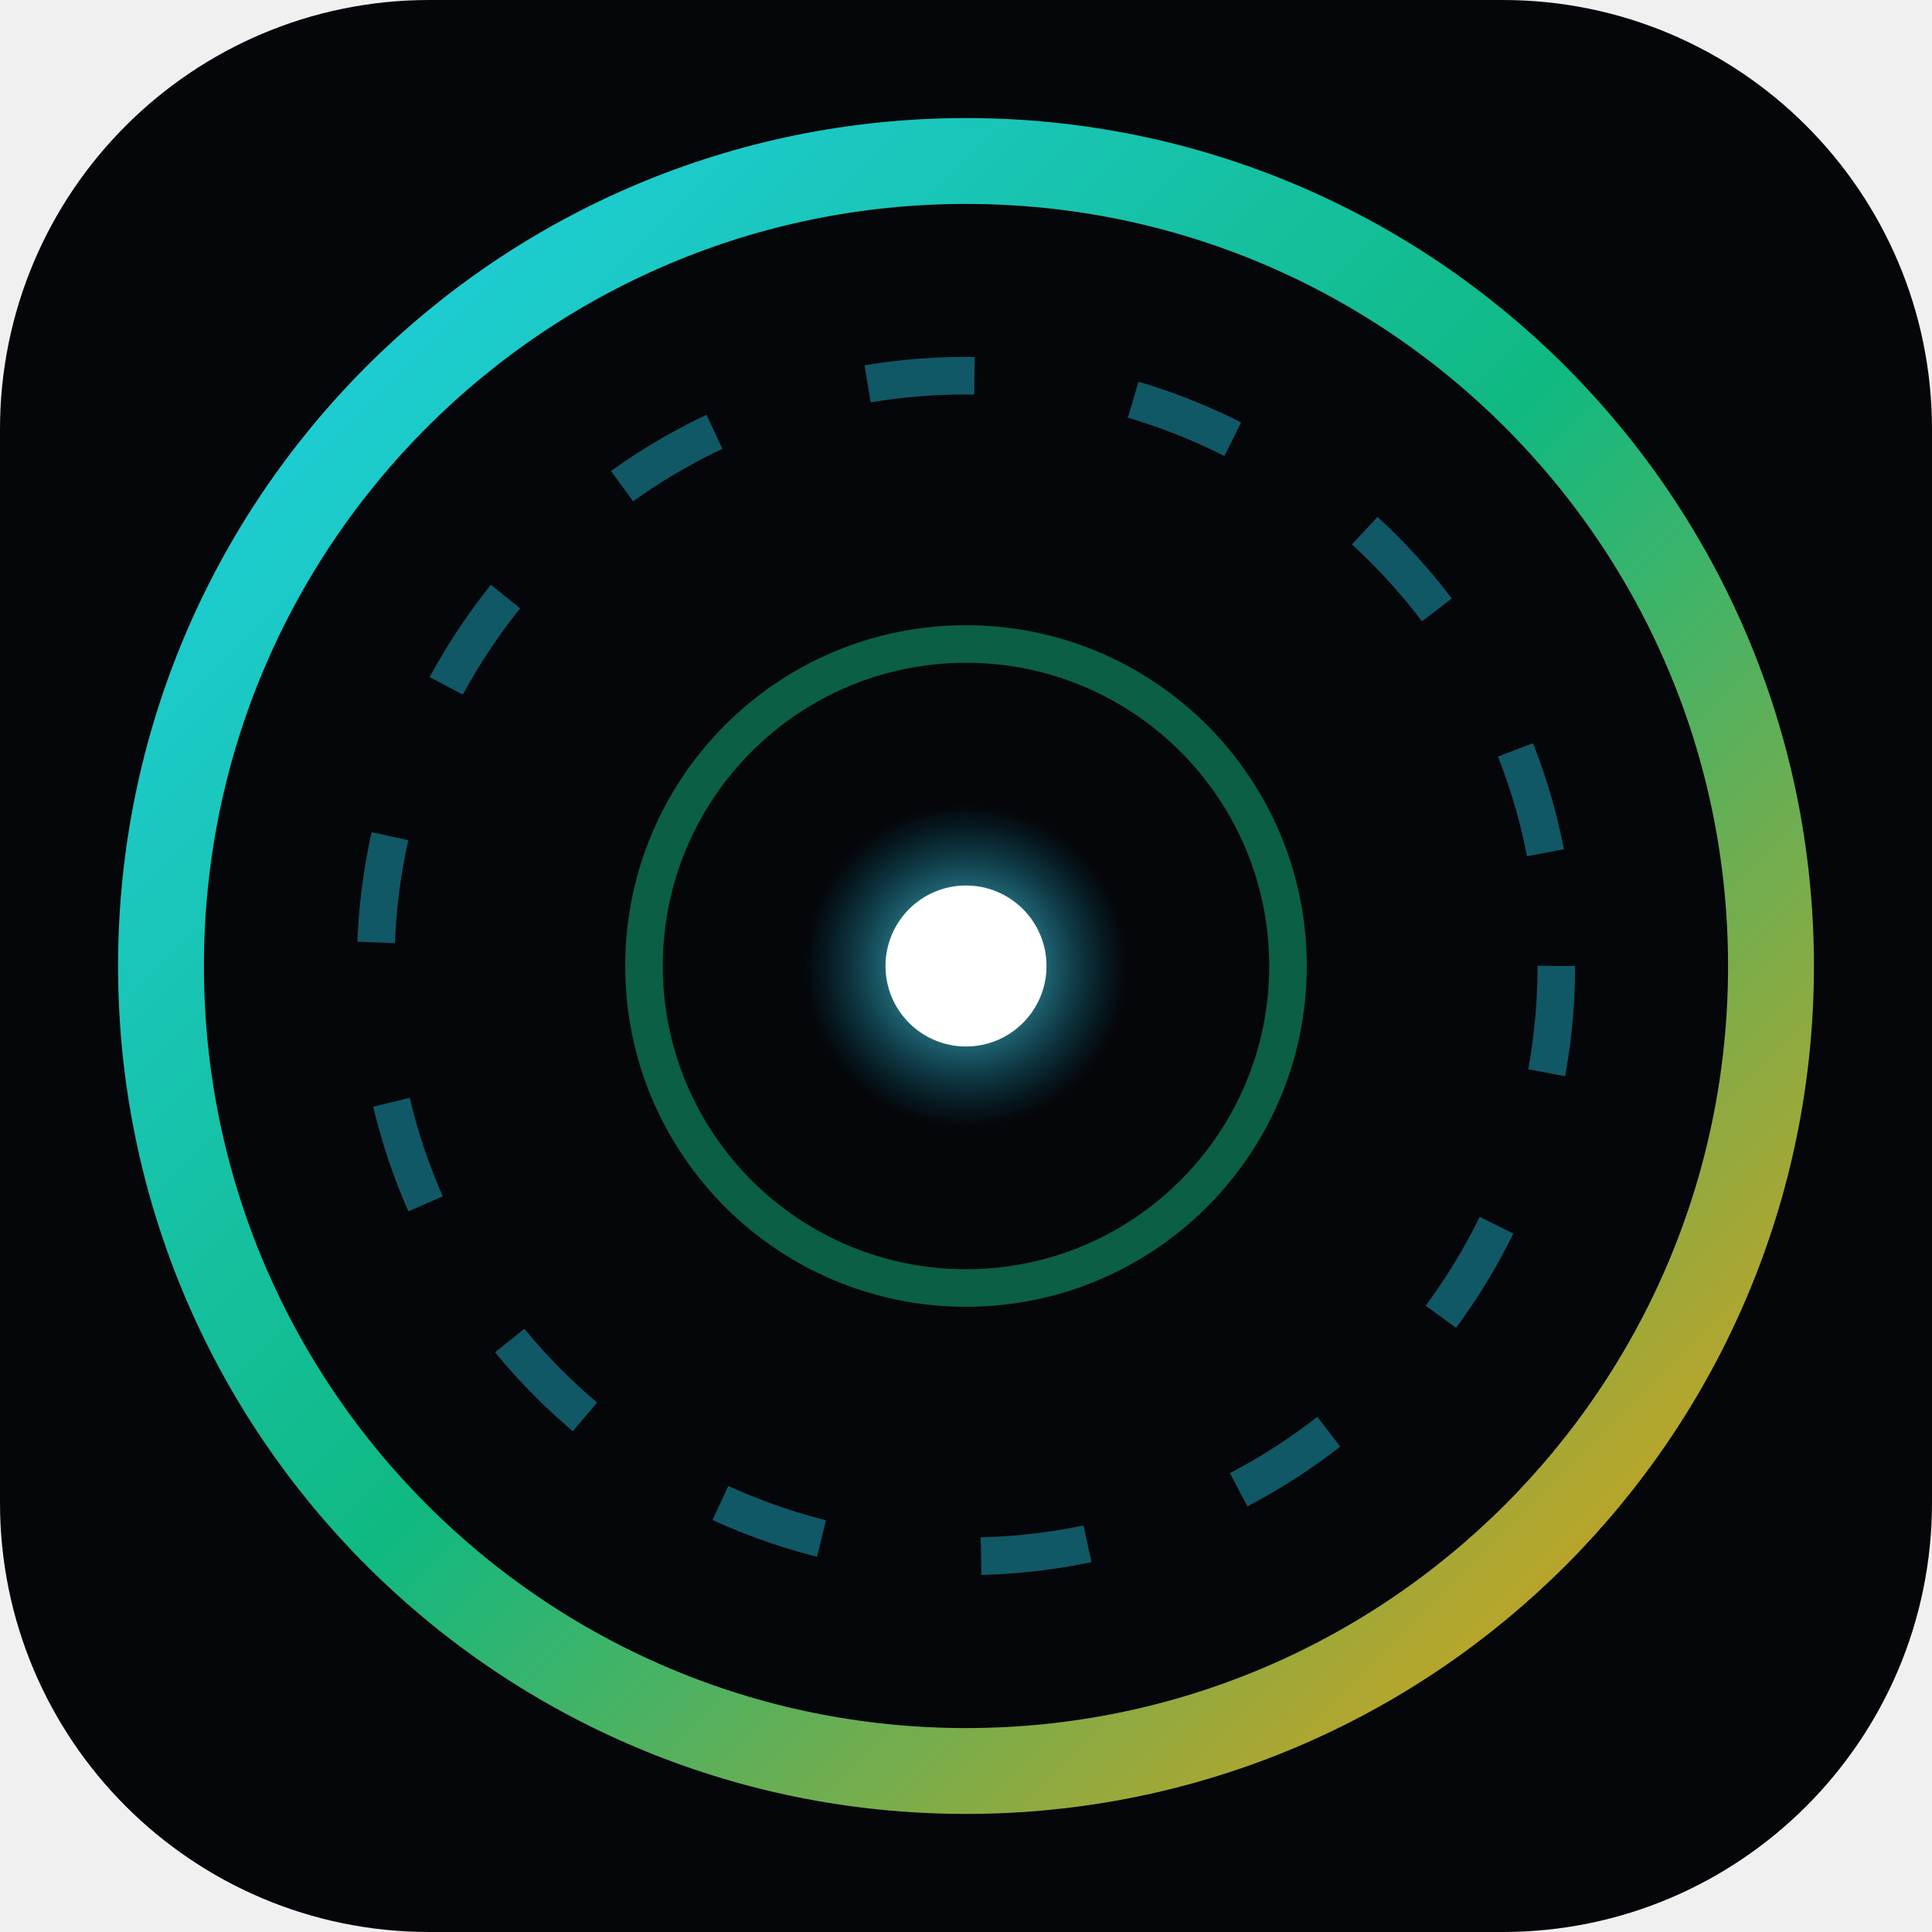
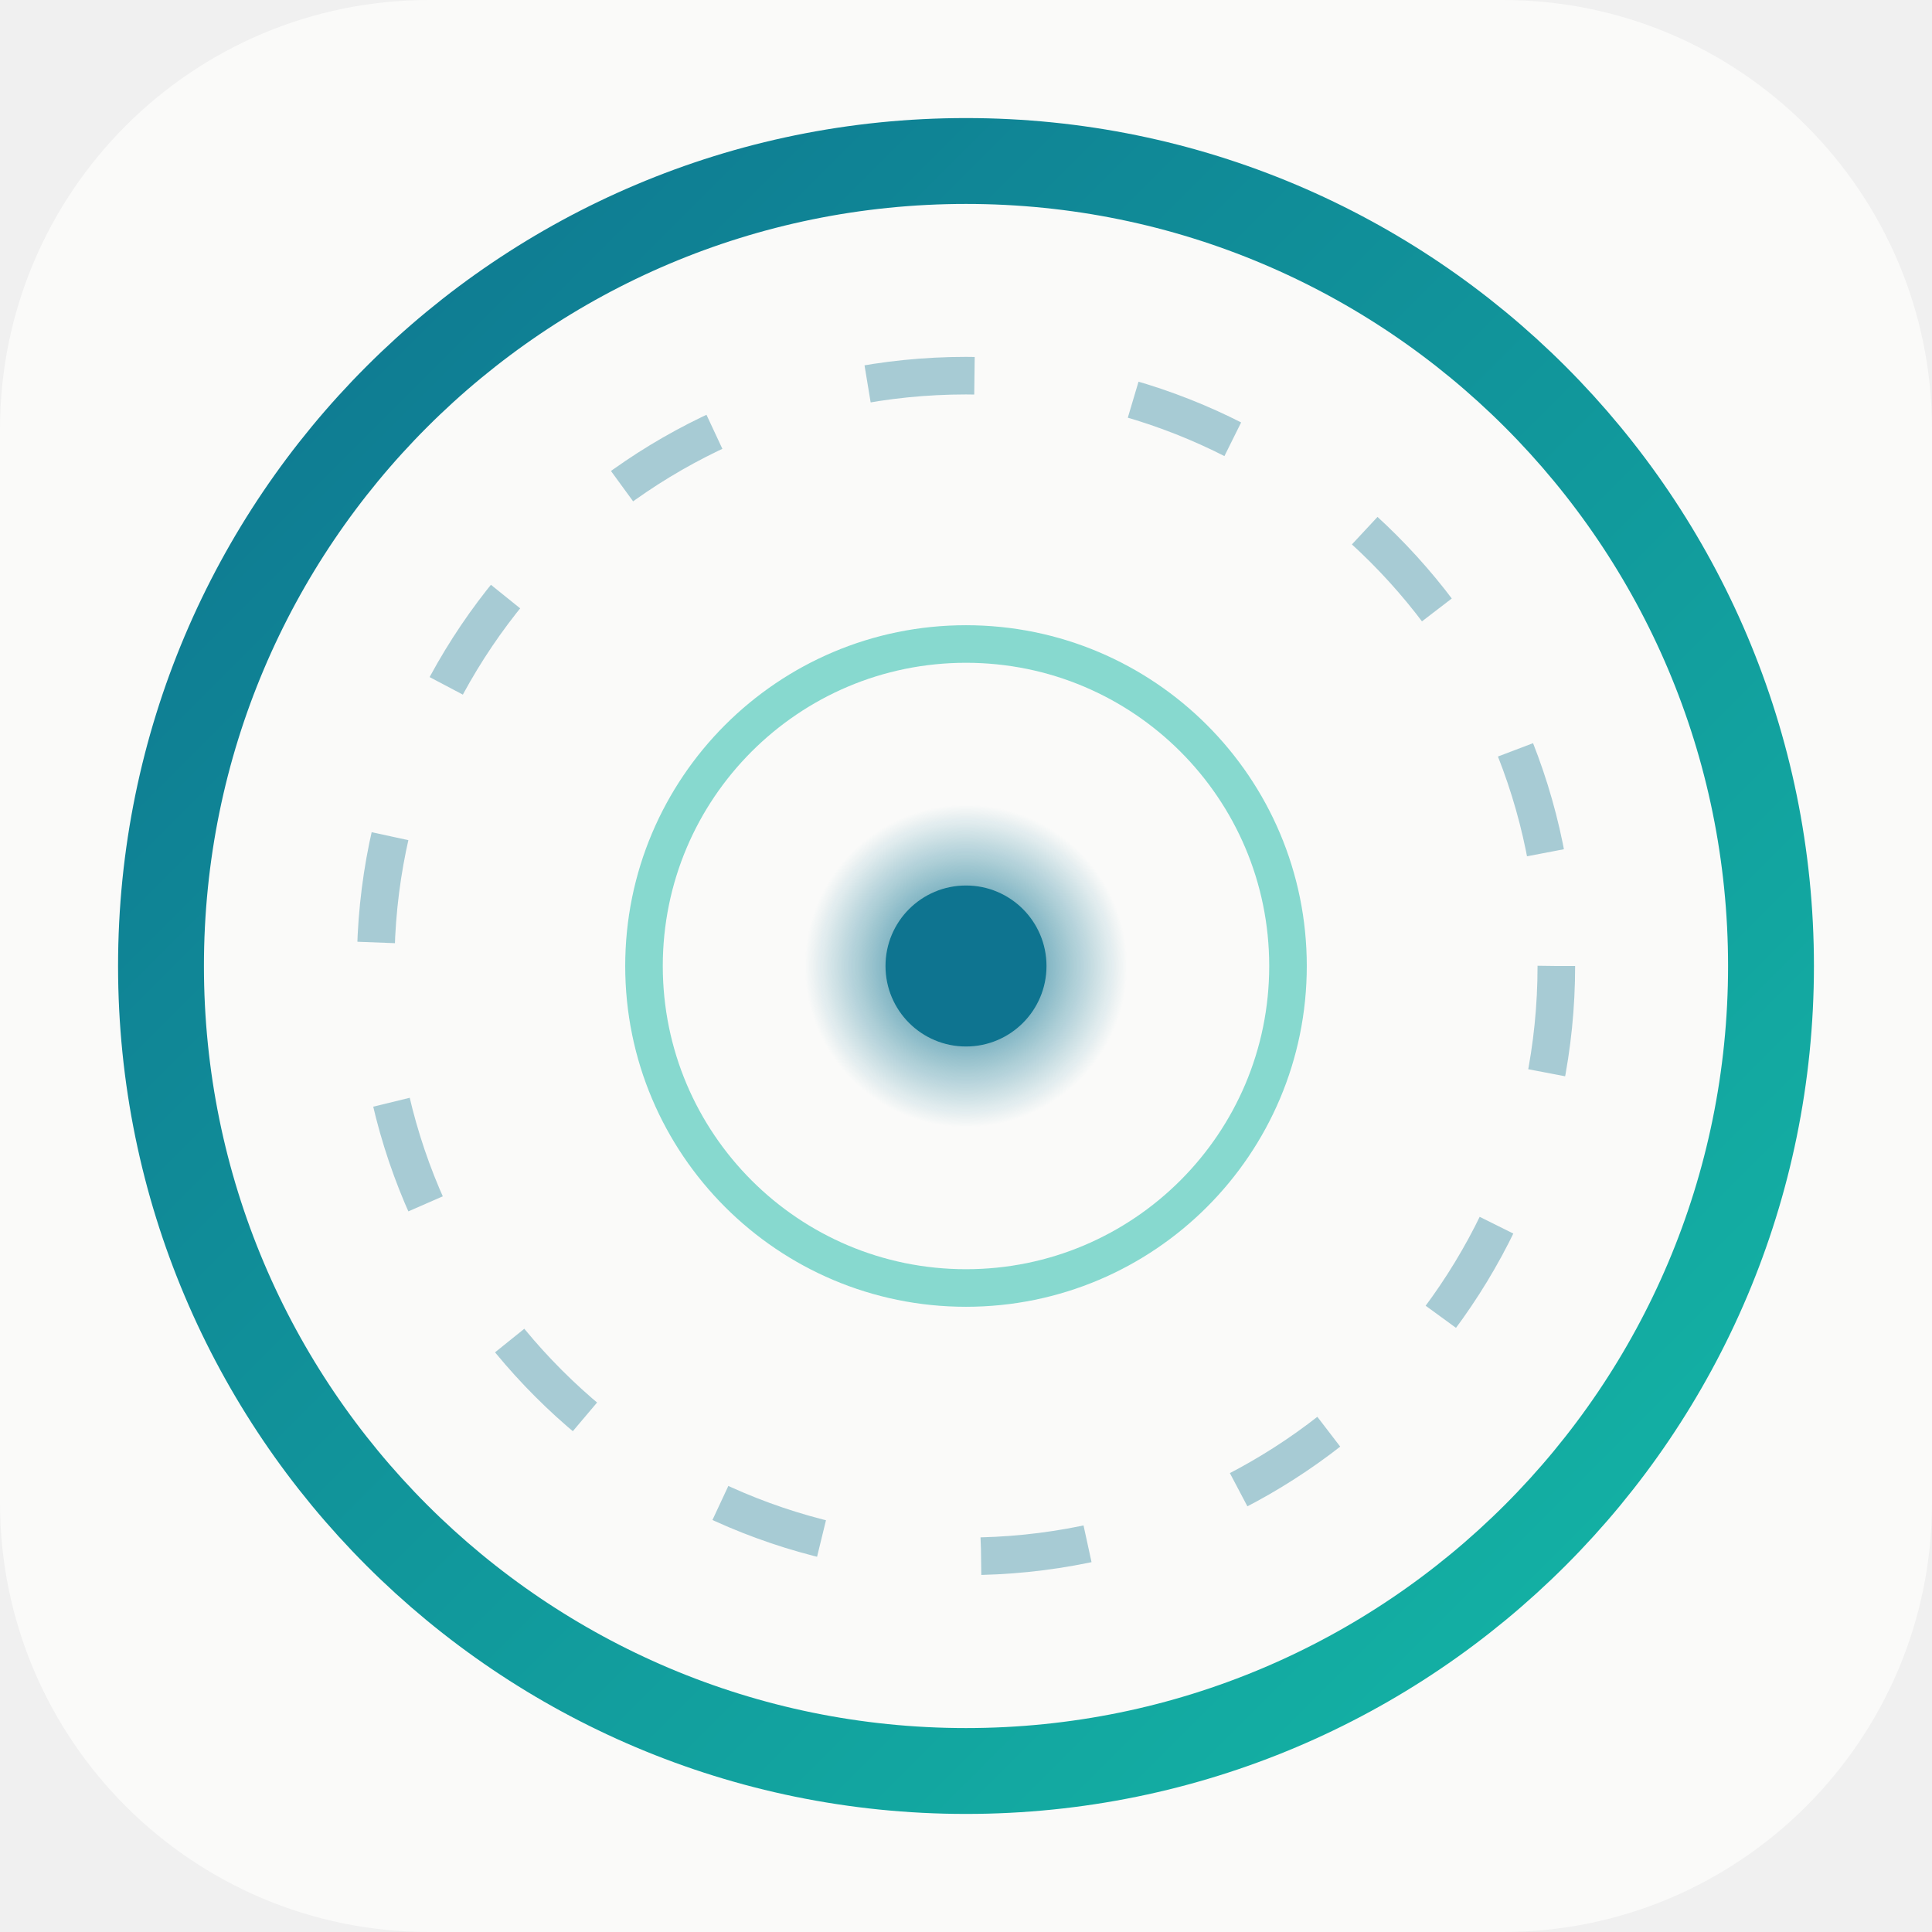
<svg xmlns="http://www.w3.org/2000/svg" viewBox="0 0 36 36">
  <defs>
    <linearGradient id="g" x1="0" y1="0" x2="1" y2="1">
-       <stop offset="0%" stop-color="#22D3EE" />
-       <stop offset="50%" stop-color="#10B981" />
-       <stop offset="100%" stop-color="#F59E0B" />
+       <stop offset="0%" stop-color="#0E7490" />
+       <stop offset="100%" stop-color="#14B8A6" />
    </linearGradient>
    <radialGradient id="c" cx="0.5" cy="0.5" r="0.5">
-       <stop offset="0%" stop-color="#67E8F9" />
-       <stop offset="100%" stop-color="#0891B2" stop-opacity="0" />
+       <stop offset="0%" stop-color="#0E7490" />
+       <stop offset="100%" stop-color="#0E7490" stop-opacity="0" />
    </radialGradient>
  </defs>
-   <rect width="36" height="36" fill="#05060A" rx="8" />
+   <rect width="36" height="36" fill="#FAFAF9" rx="8" />
  <circle cx="18" cy="18" r="15" fill="none" stroke="url(#g)" stroke-width="1.6" />
-   <circle cx="18" cy="18" r="11" fill="none" stroke="rgba(34,211,238,0.4)" stroke-width="0.7" stroke-dasharray="2 3" />
-   <circle cx="18" cy="18" r="6" fill="none" stroke="rgba(16,185,129,0.5)" stroke-width="0.7" />
+   <circle cx="18" cy="18" r="11" fill="none" stroke="#0E7490" stroke-opacity="0.35" stroke-width="0.7" stroke-dasharray="2 3" />
+   <circle cx="18" cy="18" r="6" fill="none" stroke="#14B8A6" stroke-opacity="0.5" stroke-width="0.7" />
  <circle cx="18" cy="18" r="3" fill="url(#c)" />
-   <circle cx="18" cy="18" r="1.5" fill="#fff" />
+   <circle cx="18" cy="18" r="1.5" fill="#0E7490" />
</svg>
